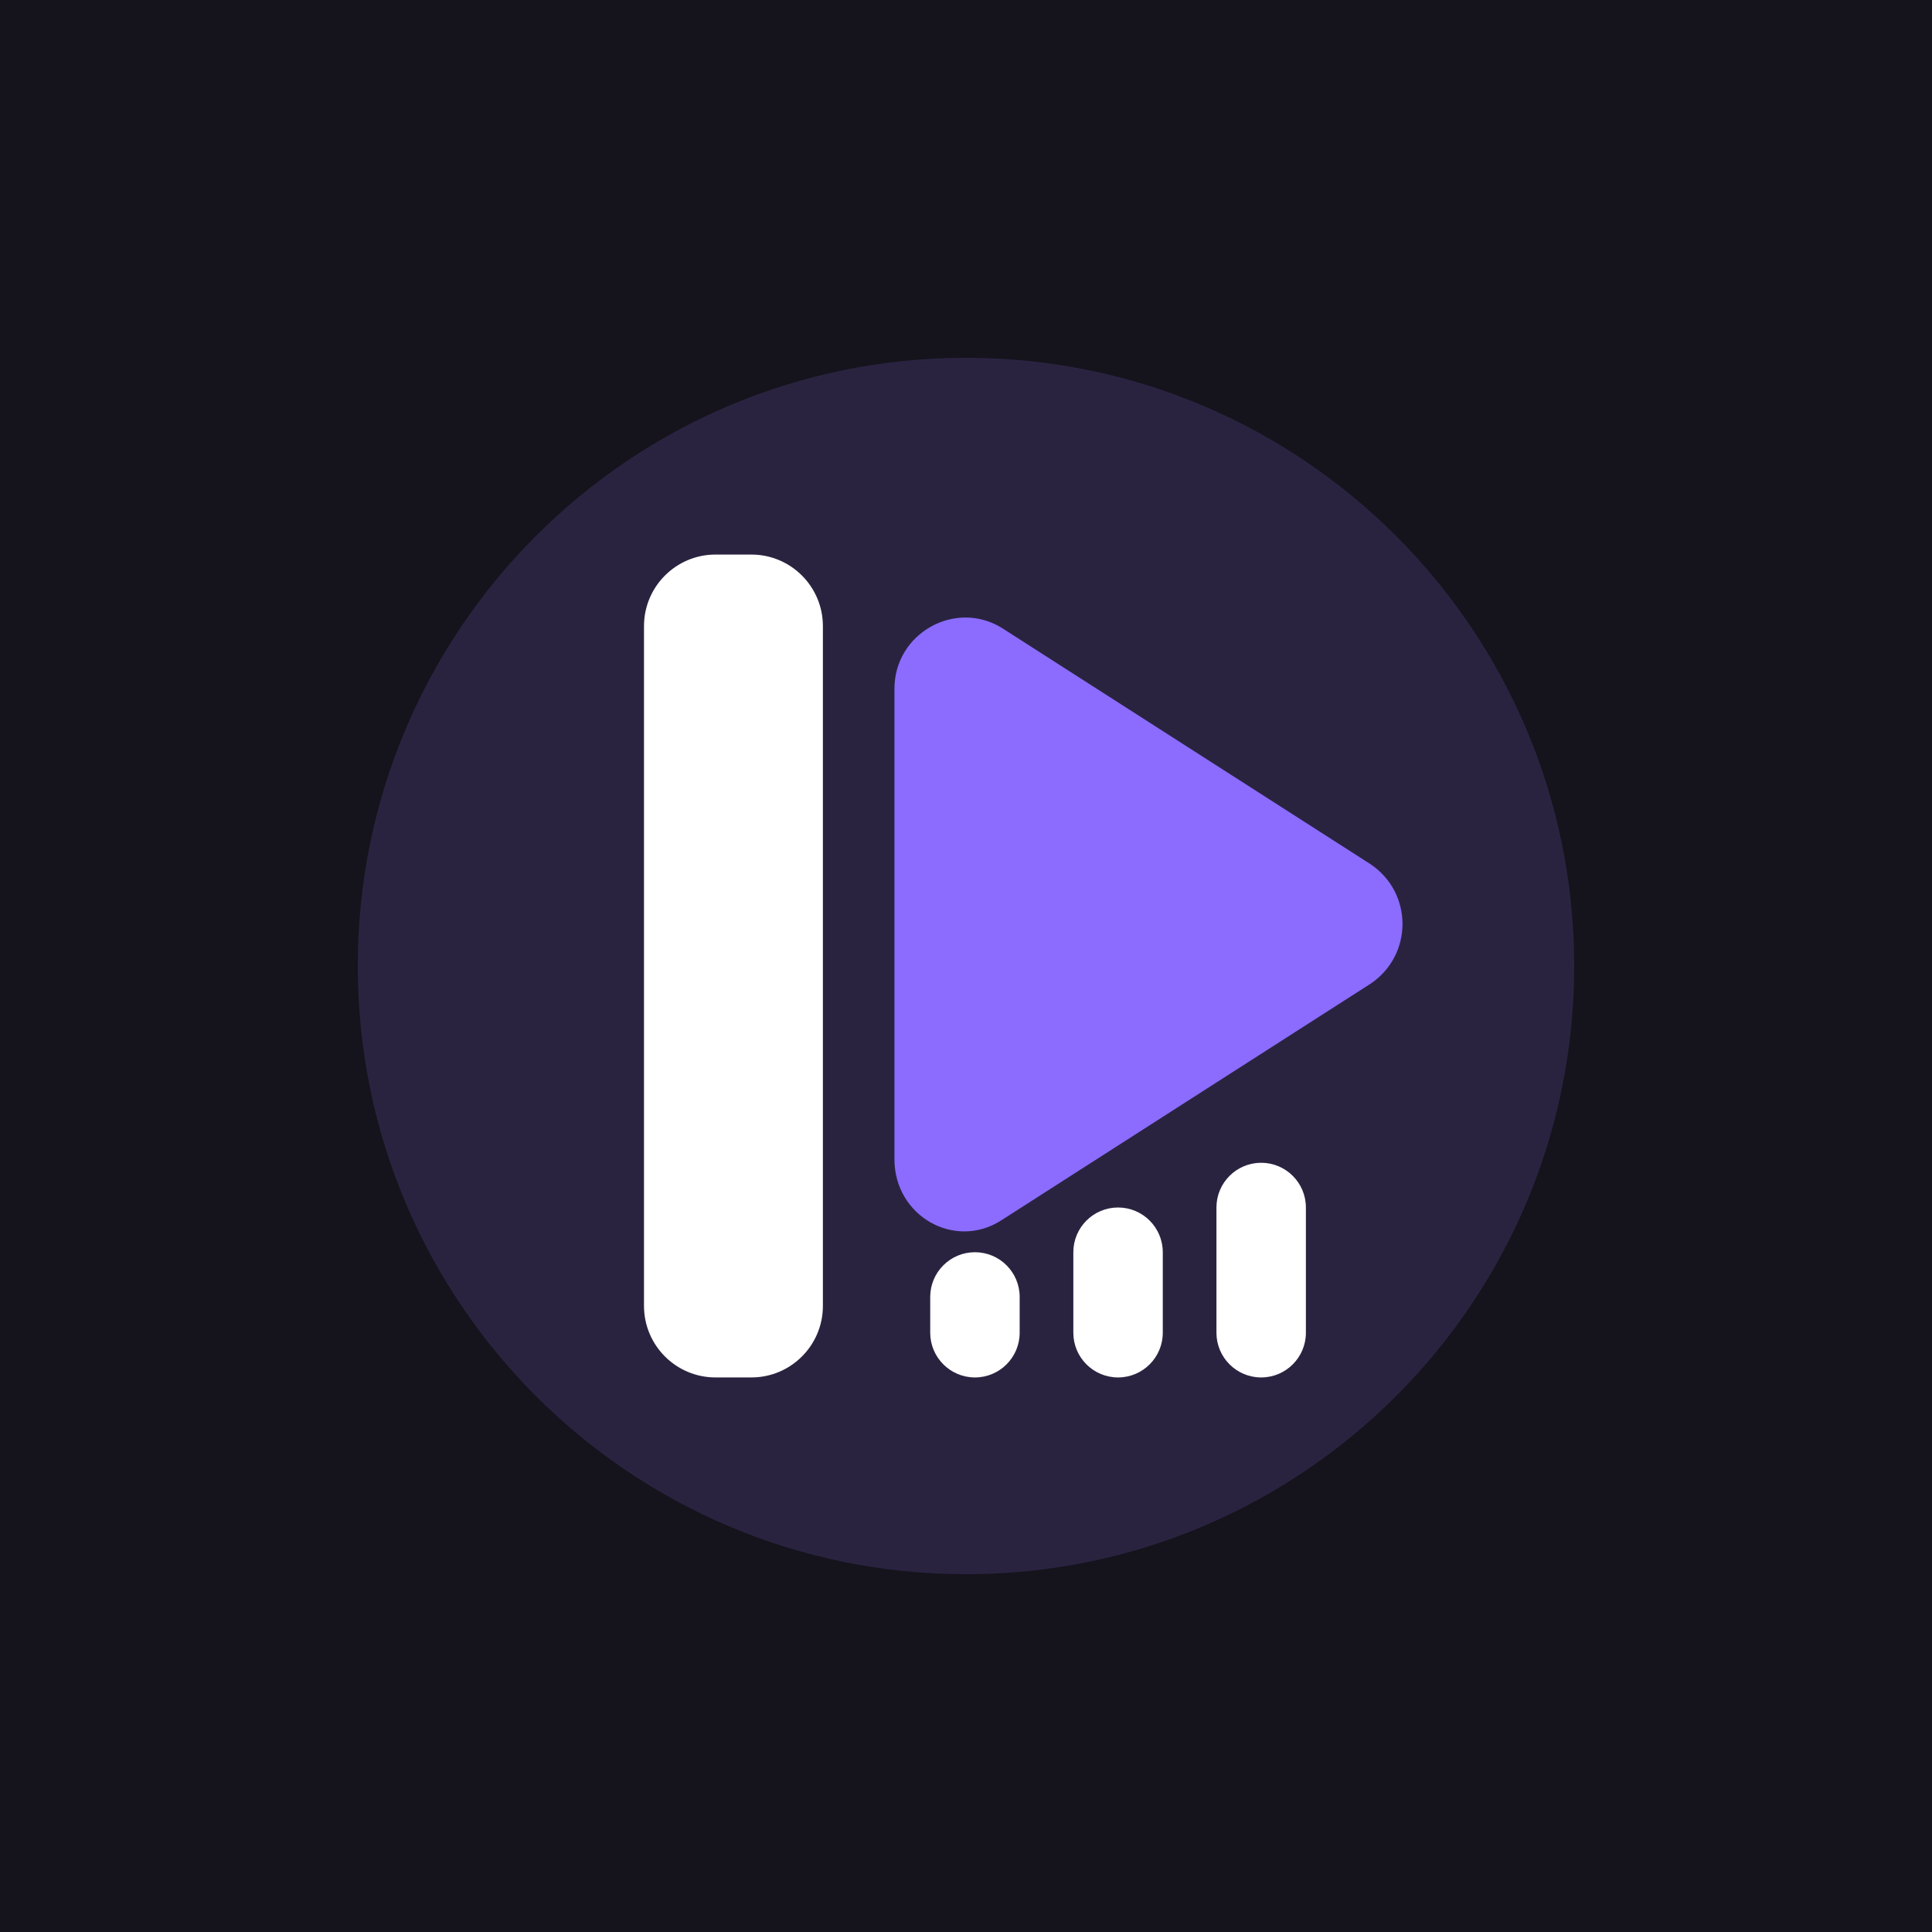
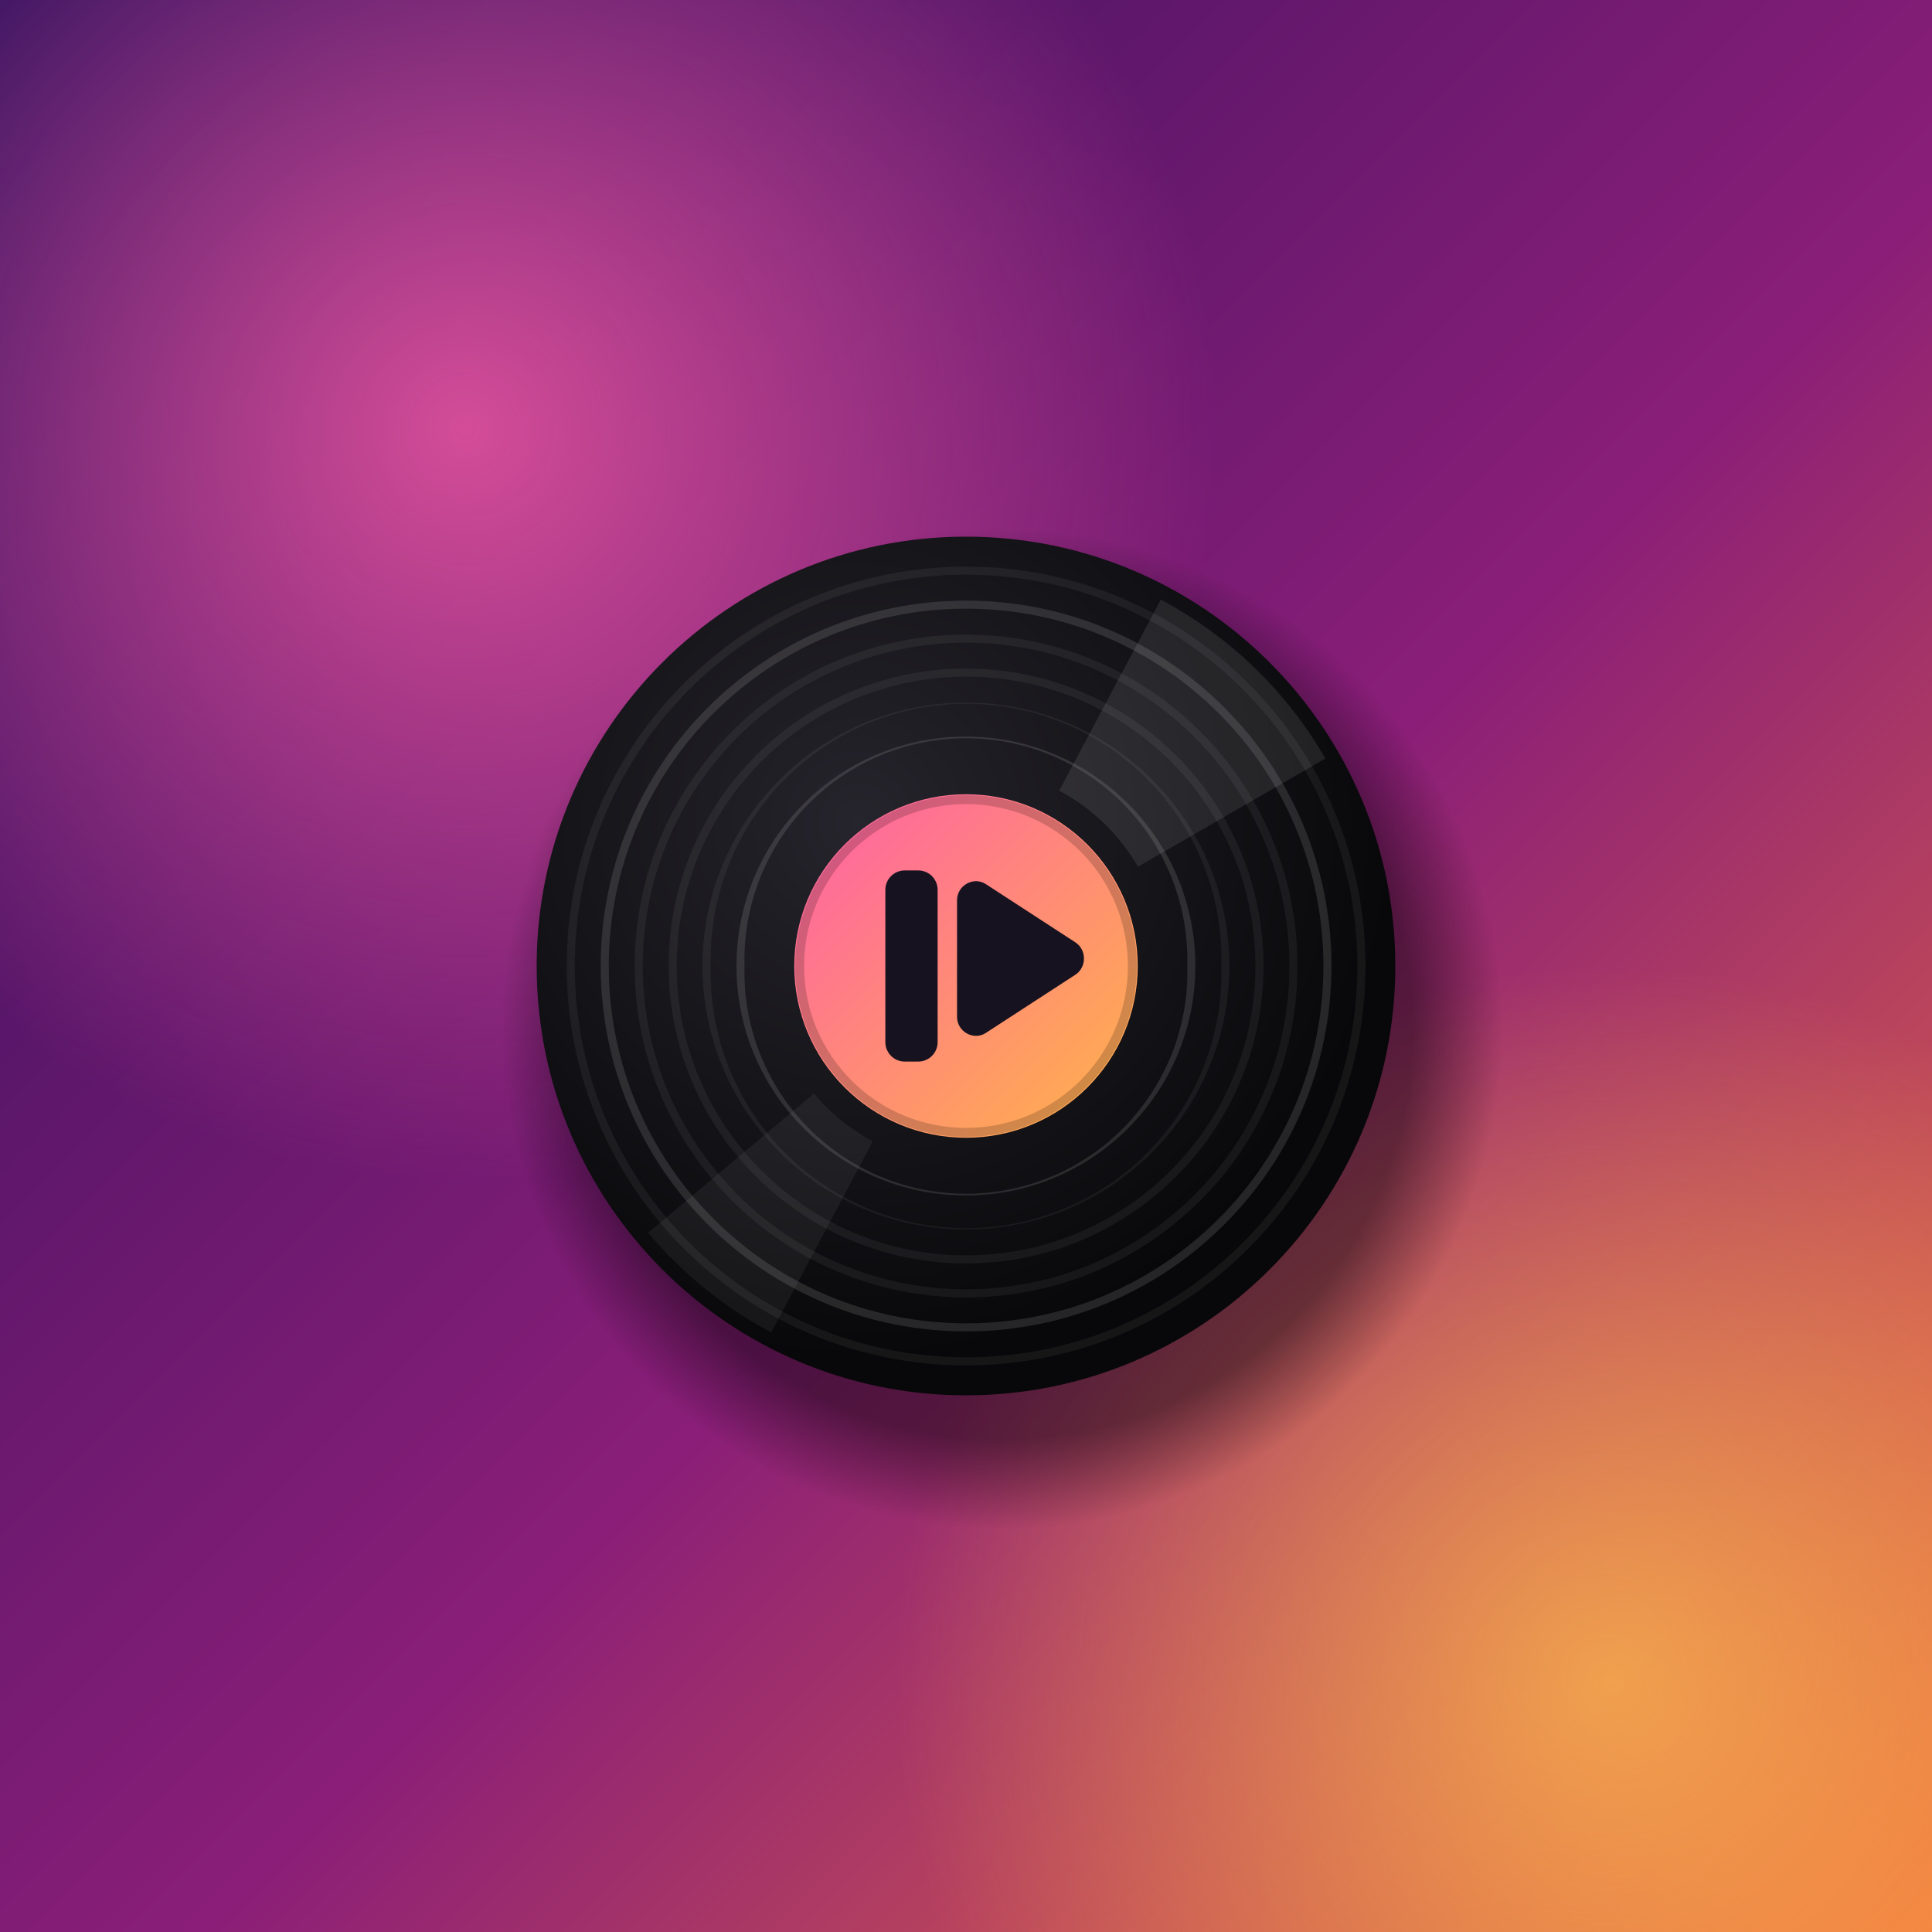
- <svg xmlns="http://www.w3.org/2000/svg" viewBox="0 0 108 108" width="512" height="512">
-   <rect width="108" height="108" fill="#15131C" />
-   <circle cx="54" cy="54" r="34" fill="#2A2340" />
-   <path fill="#FFFFFF" d="M36,35a4,4 0,0 1,4 -4h2a4,4 0,0 1,4 4v38a4,4 0,0 1,-4 4h-2a4,4 0,0 1,-4 -4z" />
-   <path fill="#8B6CFF" d="M50,38.5c0,-3.1 3.4,-5 6,-3.4l20.6,13.2c2.4,1.6 2.4,5.1 0,6.7L56,68.2c-2.6,1.7 -6,-0.2 -6,-3.4z" />
-   <path fill="#FFFFFF" d="M52,72.5a2.5,2.5 0,0 1,5 0v2a2.5,2.5 0,0 1,-5 0z" />
-   <path fill="#FFFFFF" d="M60,70a2.5,2.5 0,0 1,5 0v4.5a2.5,2.5 0,0 1,-5 0z" />
-   <path fill="#FFFFFF" d="M68,67.5a2.5,2.5 0,0 1,5 0v7a2.5,2.5 0,0 1,-5 0z" />
+ <svg xmlns="http://www.w3.org/2000/svg" viewBox="0 0 108 108" width="1024" height="1024">
+   <defs>
+     <linearGradient id="bg" x1="0" y1="0" x2="1" y2="1">
+       <stop offset="0" stop-color="#2A0F5C" />
+       <stop offset="0.55" stop-color="#8A1E78" />
+       <stop offset="1" stop-color="#F0713C" />
+     </linearGradient>
+     <radialGradient id="blobA" cx="26" cy="24" r="42" gradientUnits="userSpaceOnUse">
+       <stop offset="0" stop-color="#FF5FA8" stop-opacity="0.75" />
+       <stop offset="1" stop-color="#FF5FA8" stop-opacity="0" />
+     </radialGradient>
+     <radialGradient id="blobB" cx="90" cy="94" r="40" gradientUnits="userSpaceOnUse">
+       <stop offset="0" stop-color="#FFC04D" stop-opacity="0.7" />
+       <stop offset="1" stop-color="#FFC04D" stop-opacity="0" />
+     </radialGradient>
+     <radialGradient id="shadow" cx="56.0" cy="57.5" r="28.0" gradientUnits="userSpaceOnUse">
+       <stop offset="0.82" stop-color="#000" stop-opacity="0.45" />
+       <stop offset="1" stop-color="#000" stop-opacity="0" />
+     </radialGradient>
+     <radialGradient id="vinyl" cx="48.0" cy="46.0" r="30.0" gradientUnits="userSpaceOnUse">
+       <stop offset="0" stop-color="#26242C" />
+       <stop offset="1" stop-color="#08080A" />
+     </radialGradient>
+     <linearGradient id="label" x1="0" y1="0" x2="1" y2="1">
+       <stop offset="0" stop-color="#FF5FA8" />
+       <stop offset="1" stop-color="#FFB547" />
+     </linearGradient>
+   </defs>
+   <rect width="108" height="108" fill="url(#bg)" />
+   <rect width="108" height="108" fill="url(#blobA)" />
+   <rect width="108" height="108" fill="url(#blobB)" />
+   <path d="M28.00,57.50a28.00,28.00 0 1,1 56.00,0a28.00,28.00 0 1,1 -56.00,0z" fill="url(#shadow)" />
+   <path d="M30.00,54.00a24.00,24.00 0 1,1 48.00,0a24.00,24.00 0 1,1 -48.00,0z" fill="url(#vinyl)" />
+   <path d="M41.17,54.00a12.82,12.82 0 1,1 25.65,0a12.82,12.82 0 1,1 -25.65,0zM41.62,54.00a12.38,12.38 0 1,1 24.75,0a12.38,12.38 0 1,1 -24.75,0z" fill="#FFFFFF" fill-opacity="0.12" fill-rule="evenodd" />
+   <path d="M39.27,54.00a14.72,14.72 0 1,1 29.45,0a14.72,14.72 0 1,1 -29.45,0zM39.73,54.00a14.28,14.28 0 1,1 28.55,0a14.28,14.28 0 1,1 -28.55,0z" fill="#FFFFFF" fill-opacity="0.055" fill-rule="evenodd" />
+   <path d="M37.38,54.00a16.62,16.62 0 1,1 33.25,0a16.62,16.62 0 1,1 -33.25,0zM37.83,54.00a16.17,16.17 0 1,1 32.35,0a16.17,16.17 0 1,1 -32.35,0z" fill="#FFFFFF" fill-opacity="0.055" fill-rule="evenodd" />
+   <path d="M35.48,54.00a18.52,18.52 0 1,1 37.05,0a18.52,18.52 0 1,1 -37.05,0zM35.93,54.00a18.07,18.07 0 1,1 36.15,0a18.07,18.07 0 1,1 -36.15,0z" fill="#FFFFFF" fill-opacity="0.055" fill-rule="evenodd" />
+   <path d="M33.58,54.00a20.42,20.42 0 1,1 40.85,0a20.42,20.42 0 1,1 -40.85,0zM34.03,54.00a19.97,19.97 0 1,1 39.95,0a19.97,19.97 0 1,1 -39.95,0z" fill="#FFFFFF" fill-opacity="0.12" fill-rule="evenodd" />
+   <path d="M31.68,54.00a22.32,22.32 0 1,1 44.65,0a22.32,22.32 0 1,1 -44.65,0zM32.13,54.00a21.87,21.87 0 1,1 43.75,0a21.87,21.87 0 1,1 -43.75,0z" fill="#FFFFFF" fill-opacity="0.055" fill-rule="evenodd" />
+   <path d="M64.89,33.52A23.2,23.2 0 0,1 74.09,42.40L63.61,48.45A11.1,11.1 0 0,0 59.21,44.20z" fill="#FFFFFF" fill-opacity="0.09" />
+   <path d="M43.11,74.48A23.2,23.2 0 0,1 36.23,68.91L45.50,61.13A11.1,11.1 0 0,0 48.79,63.80z" fill="#FFFFFF" fill-opacity="0.055" />
+   <path d="M44.40,54.00a9.60,9.60 0 1,1 19.20,0a9.60,9.60 0 1,1 -19.20,0z" fill="url(#label)" />
+   <path d="M44.45,54.00a9.55,9.55 0 1,1 19.10,0a9.55,9.55 0 1,1 -19.10,0zM44.95,54.00a9.05,9.05 0 1,1 18.10,0a9.05,9.05 0 1,1 -18.10,0z" fill="#000" fill-opacity="0.18" fill-rule="evenodd" />
+   <g transform="translate(54.0 54.0) scale(0.8348) translate(-54.0 -54.0)">
+     <path d="M48.6,48.9a1.3,1.3 0 0,1 1.3,-1.3h0.9a1.3,1.3 0 0,1 1.3,1.3v10.2a1.3,1.3 0 0,1 -1.3,1.3h-0.9a1.3,1.3 0 0,1 -1.3,-1.3z" fill="#17121F" />
+     <path d="M53.4,49.6c0,-1 1.1,-1.6 1.9,-1.1l6.0,3.9c0.8,0.5 0.8,1.7 0,2.2l-6.0,3.9c-0.8,0.5 -1.9,-0.1 -1.9,-1.1z" fill="#17121F" />
+   </g>
</svg>
